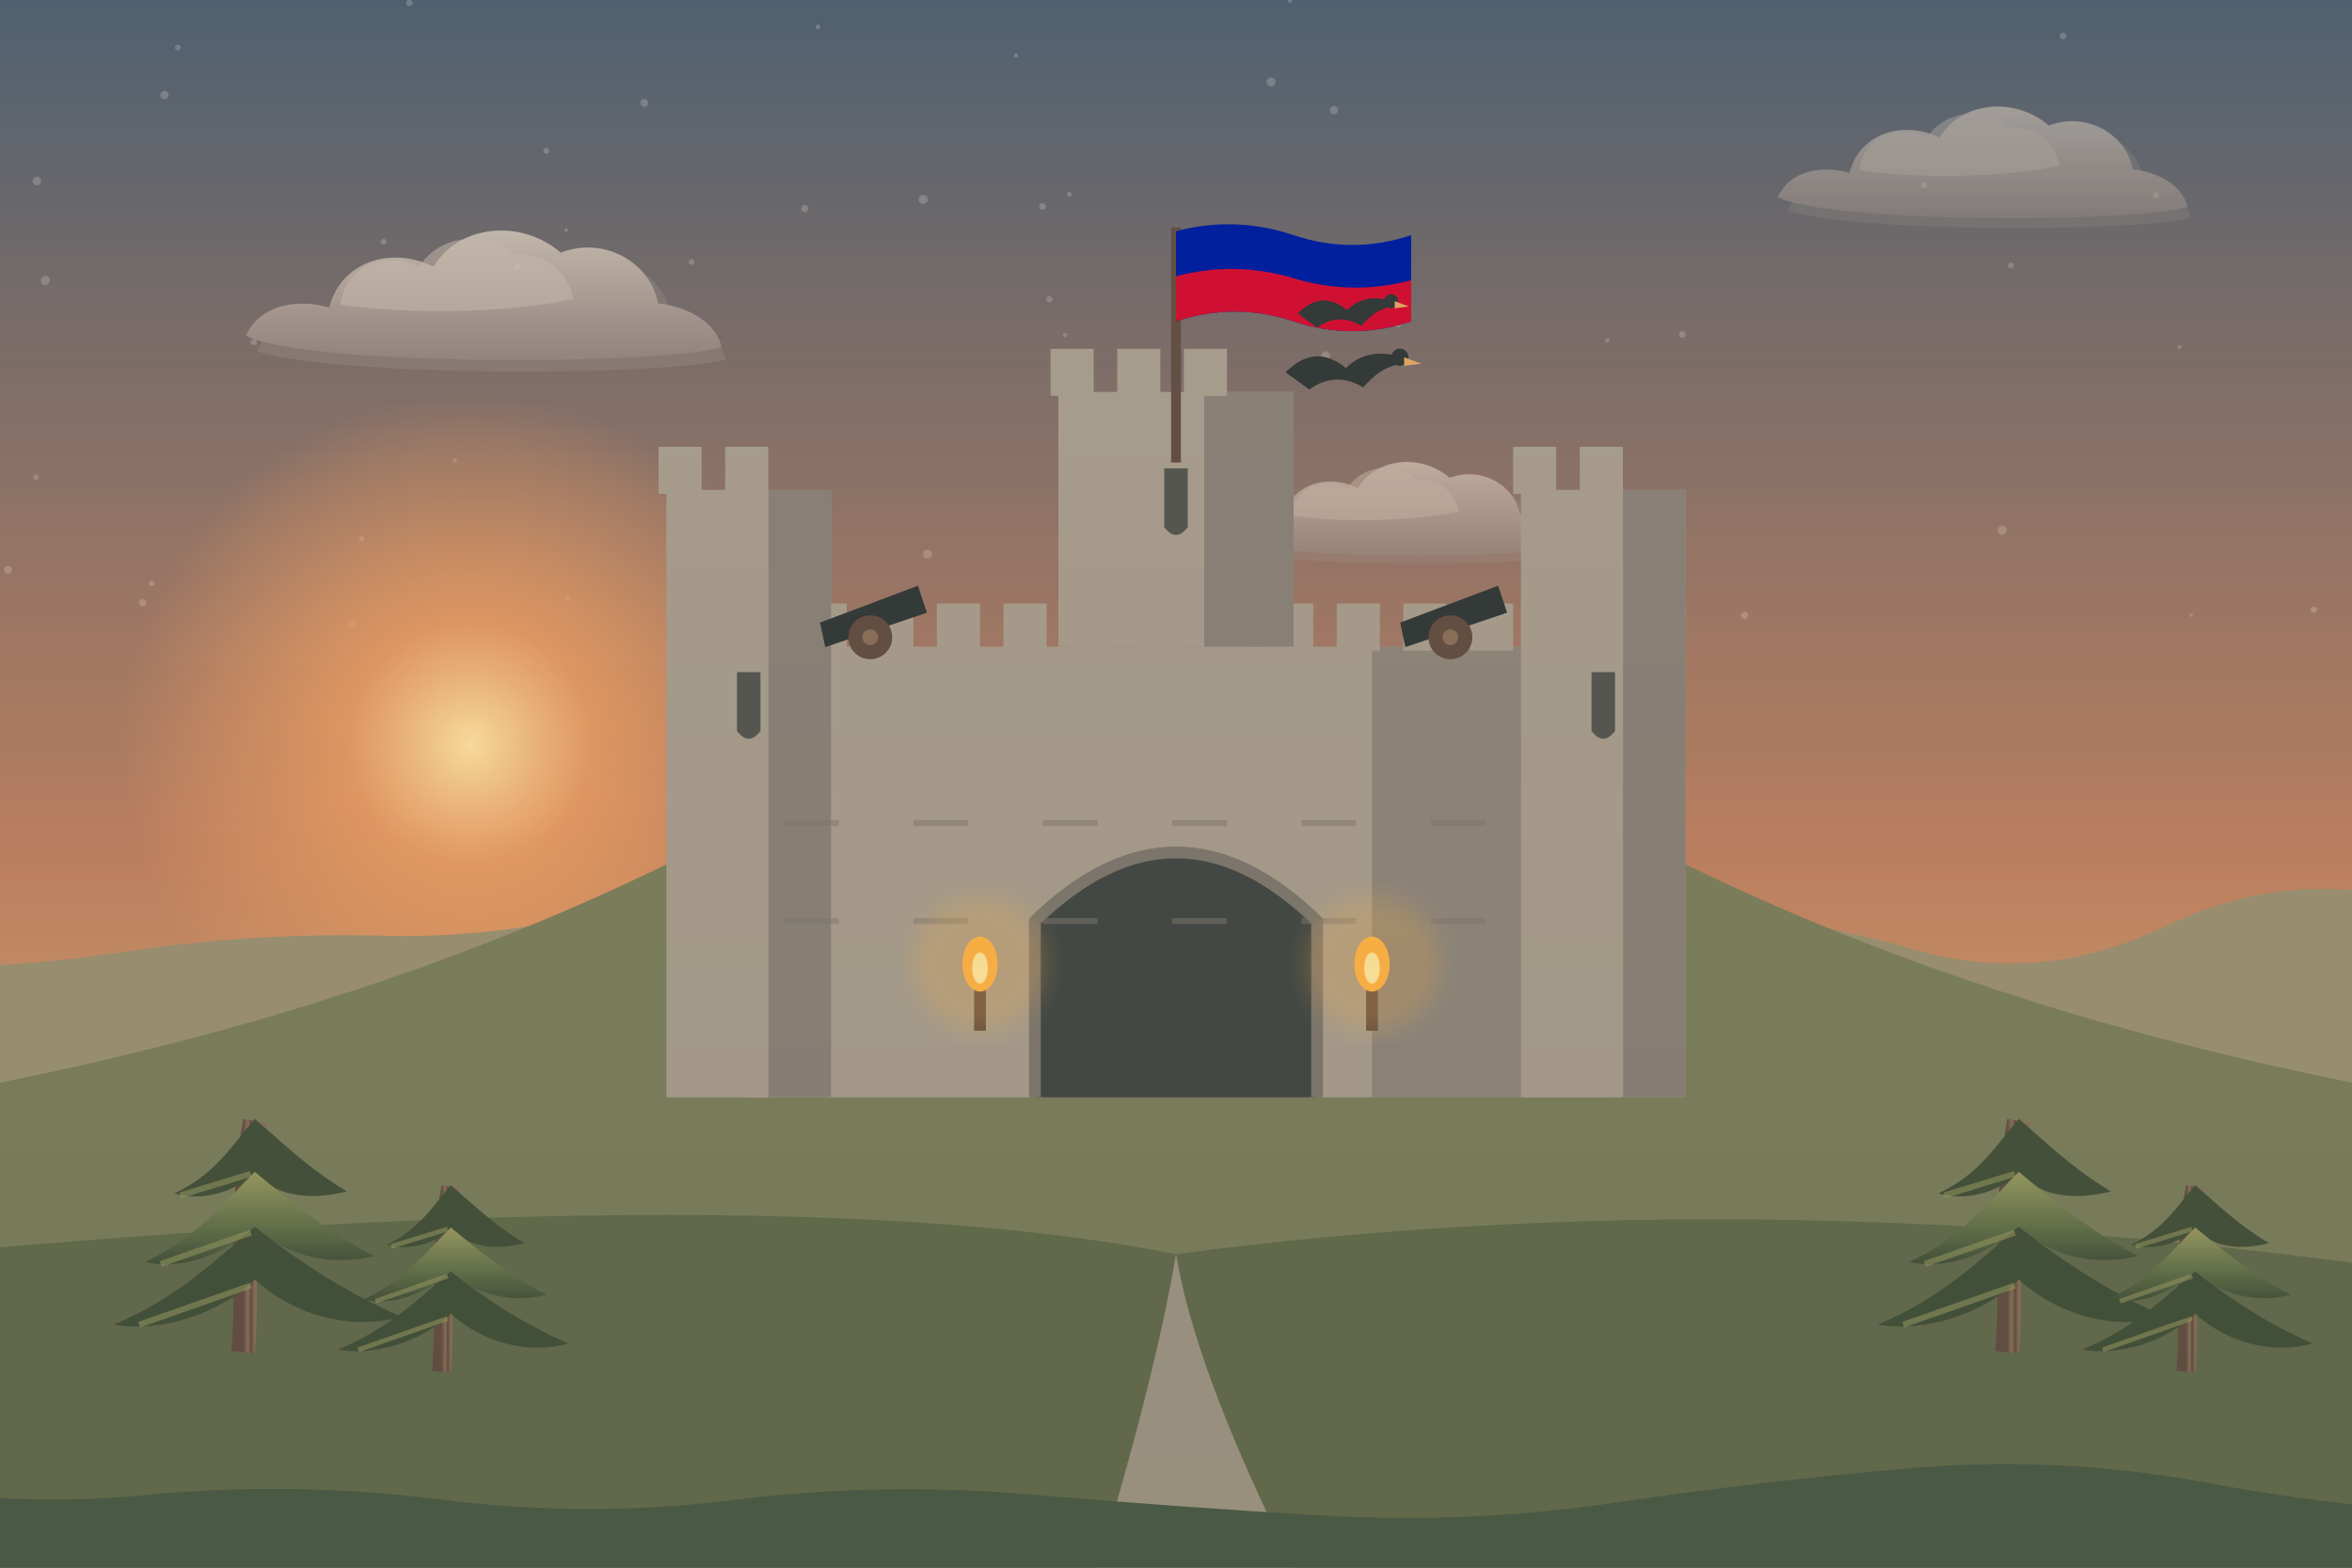
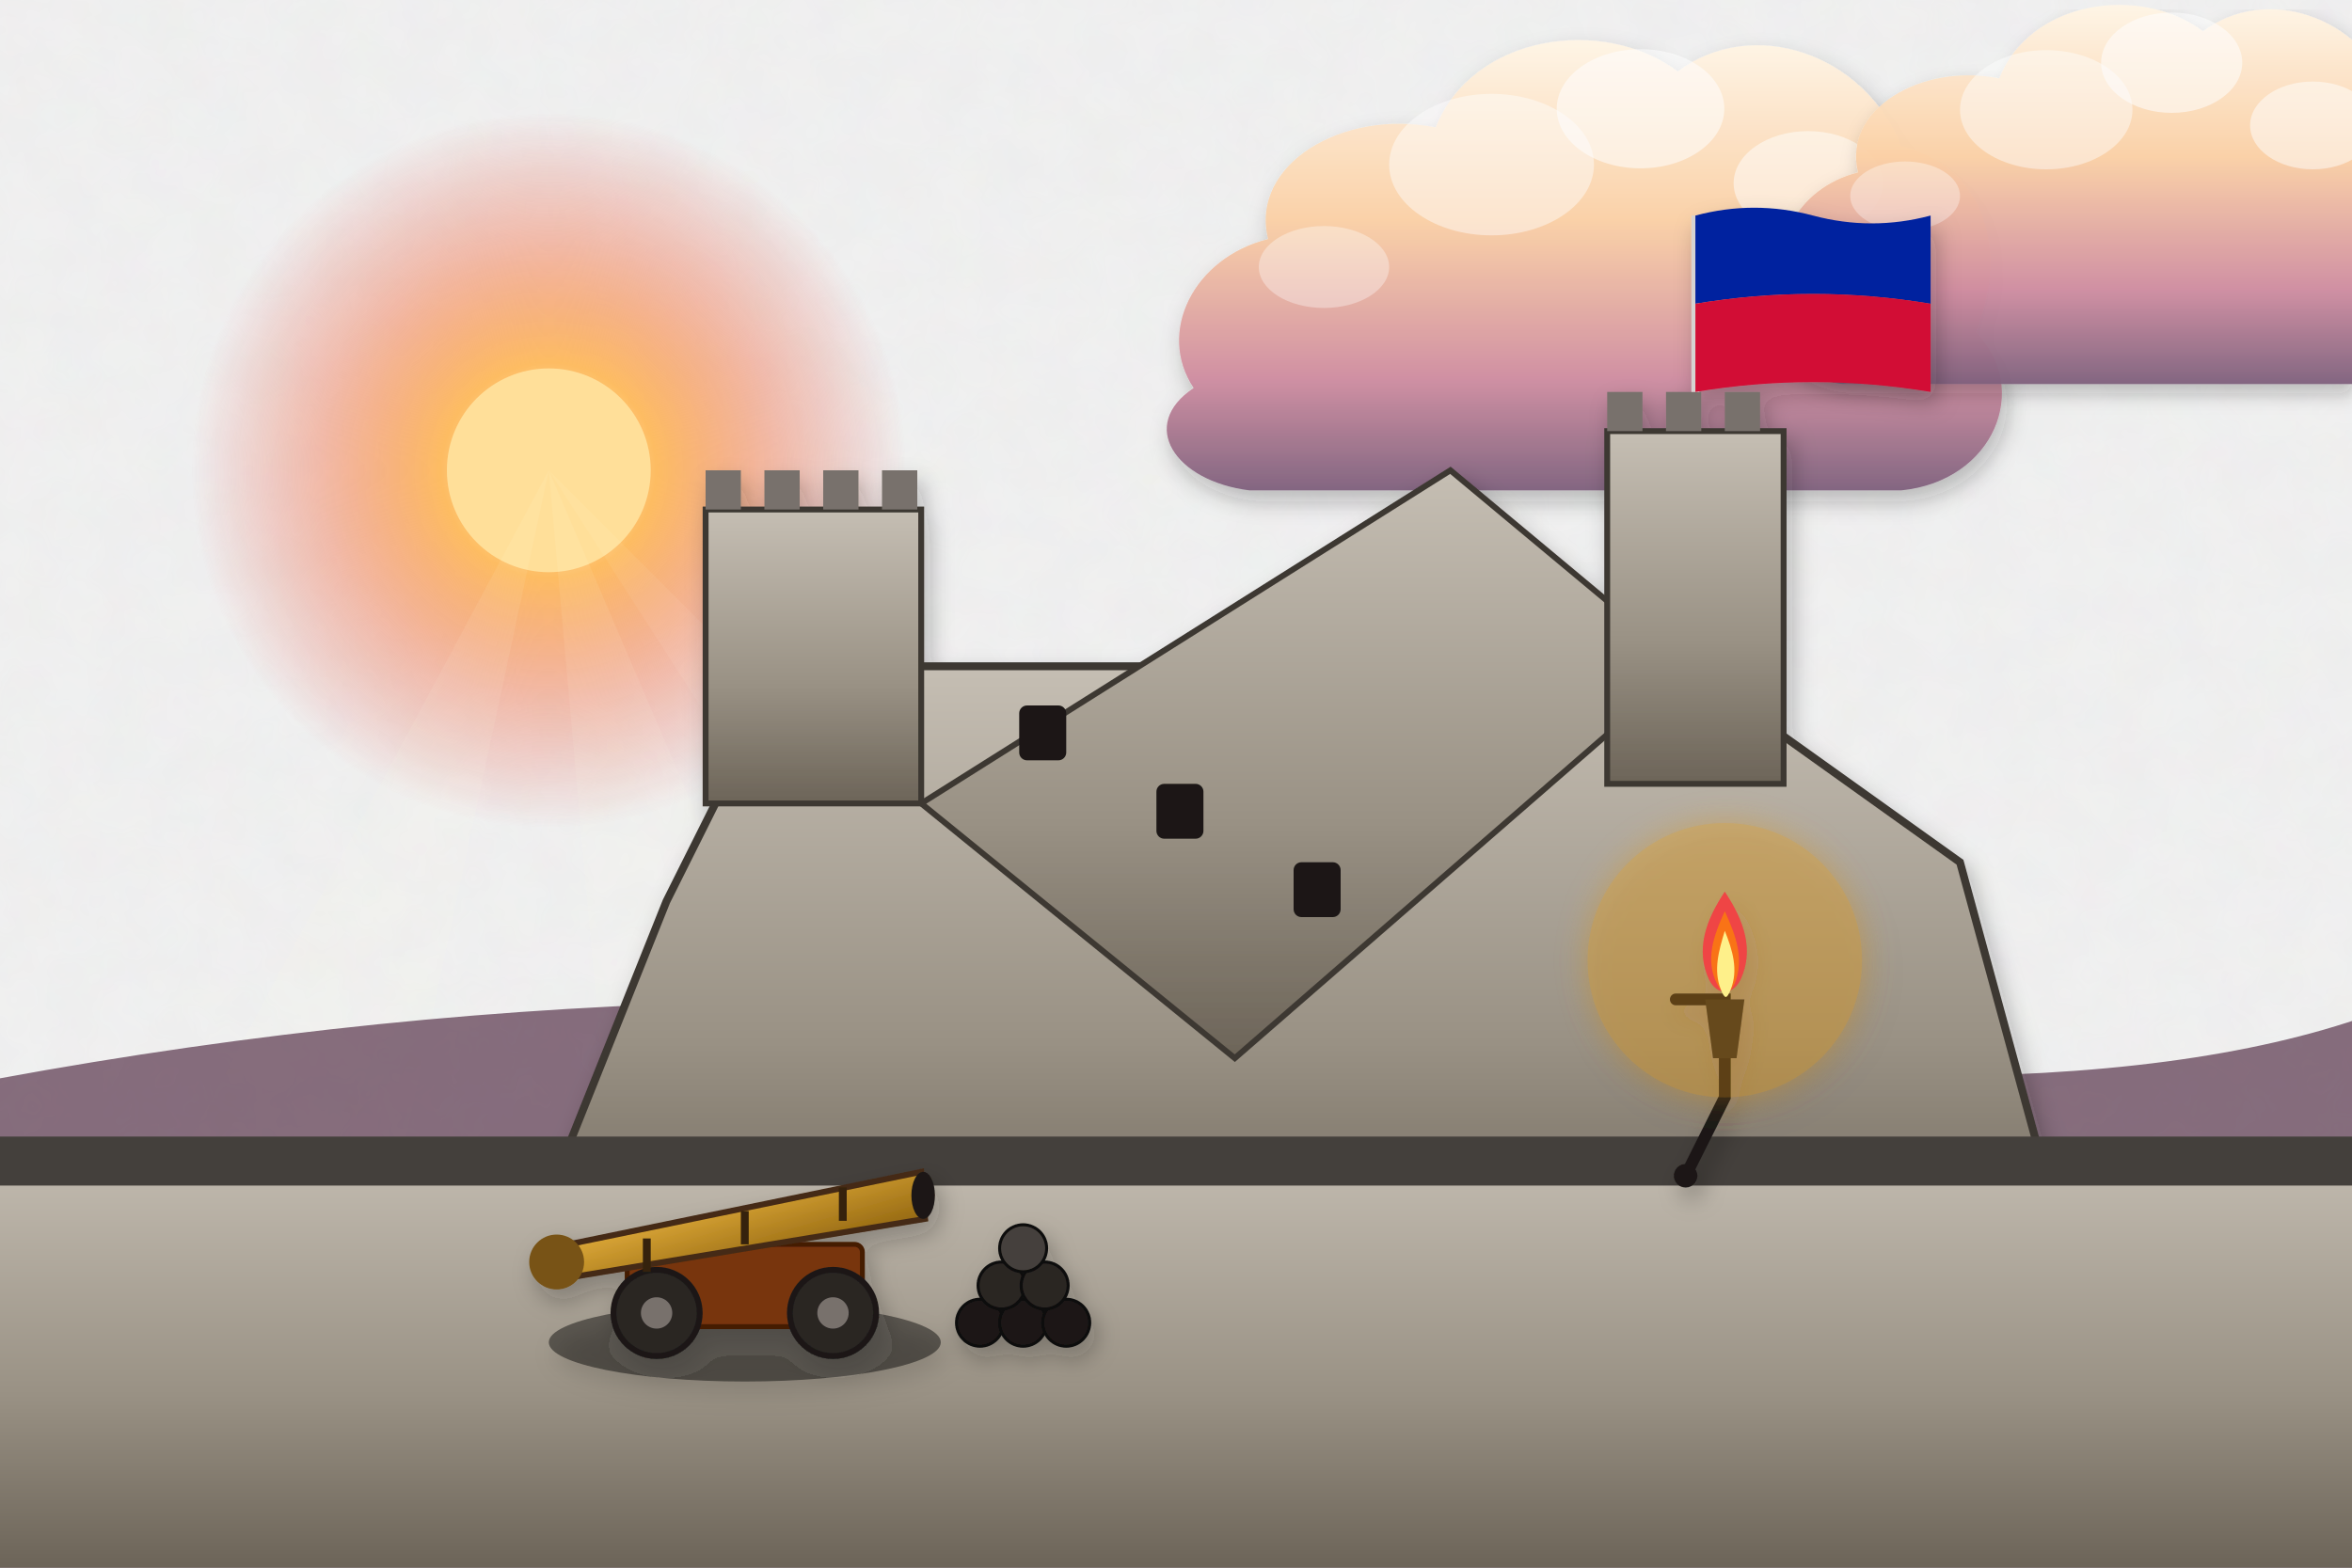
- <svg xmlns="http://www.w3.org/2000/svg" viewBox="0 0 1200 800" width="1200" height="800" preserveAspectRatio="xMidYMid slice">
+ <svg xmlns="http://www.w3.org/2000/svg" viewBox="0 0 1200 800" width="1200" height="800">
  <defs>
-     <linearGradient id="gSky" x1="0" y1="0" x2="0" y2="1">
-       <stop offset="0" stop-color="#4e6070" />
-       <stop offset=".55" stop-color="#c18362" />
-       <stop offset="1" stop-color="#edc487" />
+     <filter id="ghibliPaper" x="0%" y="0%" width="100%" height="100%">
+       <feTurbulence type="fractalNoise" baseFrequency="0.04" numOctaves="3" result="noise" seed="42" />
+       <feColorMatrix type="matrix" values="1 0 0 0 0  0 1 0 0 0  0 0 1 0 0  0 0 0 0.035 0" in="noise" result="coloredNoise" />
+       <feComposite operator="in" in2="SourceGraphic" />
+     </filter>
+     <filter id="softGlow" x="-20%" y="-20%" width="140%" height="140%">
+       <feGaussianBlur stdDeviation="8" result="blur" />
+       <feComposite in="SourceGraphic" in2="blur" operator="over" />
+     </filter>
+     <filter id="dropShadow" x="-20%" y="-20%" width="140%" height="140%">
+       <feDropShadow dx="3" dy="6" stdDeviation="6" flood-color="#141e28" flood-opacity="0.28" />
+     </filter>
+     <linearGradient id="skyDay" x1="0" y1="0" x2="0" y2="1">
+       <stop offset="0%" stop-color="#236ca7" />
+       <stop offset="35%" stop-color="#5fa3d6" />
+       <stop offset="70%" stop-color="#b8e1f2" />
+       <stop offset="100%" stop-color="#fdf3dc" />
    </linearGradient>
-     <radialGradient id="gSun">
-       <stop offset="0" stop-color="#ffe1a0" />
-       <stop offset=".35" stop-color="#ed9f64" stop-opacity=".85" />
-       <stop offset="1" stop-color="#ed9f64" stop-opacity="0" />
+     <linearGradient id="skySunset" x1="0" y1="0" x2="0" y2="1">
+       <stop offset="0%" stop-color="#31396b" />
+       <stop offset="35%" stop-color="#73507b" />
+       <stop offset="65%" stop-color="#cb6b5c" />
+       <stop offset="85%" stop-color="#f29e5a" />
+       <stop offset="100%" stop-color="#fedaa2" />
+     </linearGradient>
+     <linearGradient id="skyDusk" x1="0" y1="0" x2="0" y2="1">
+       <stop offset="0%" stop-color="#121832" />
+       <stop offset="40%" stop-color="#262f56" />
+       <stop offset="70%" stop-color="#4e3d64" />
+       <stop offset="90%" stop-color="#915264" />
+       <stop offset="100%" stop-color="#d6846c" />
+     </linearGradient>
+     <linearGradient id="cloudBodyDay" x1="0" y1="0" x2="0" y2="1">
+       <stop offset="0%" stop-color="#ffffff" />
+       <stop offset="45%" stop-color="#fcf8f0" />
+       <stop offset="80%" stop-color="#d9e4ec" />
+       <stop offset="100%" stop-color="#b6c8d7" />
+     </linearGradient>
+     <linearGradient id="cloudBodySunset" x1="0" y1="0" x2="0" y2="1">
+       <stop offset="0%" stop-color="#fff5e6" />
+       <stop offset="40%" stop-color="#fbd0a5" />
+       <stop offset="75%" stop-color="#cf8ca0" />
+       <stop offset="100%" stop-color="#7e607c" />
+     </linearGradient>
+     <radialGradient id="sunGlowDay" cx="50%" cy="50%" r="50%">
+       <stop offset="0%" stop-color="#fffced" stop-opacity="1" />
+       <stop offset="35%" stop-color="#ffebaa" stop-opacity="0.85" />
+       <stop offset="70%" stop-color="#ffd573" stop-opacity="0.35" />
+       <stop offset="100%" stop-color="#ffd573" stop-opacity="0" />
    </radialGradient>
-     <linearGradient id="gCloud" x1="0" y1="0" x2="0" y2="1">
-       <stop offset="0" stop-color="#e8d8c6" />
-       <stop offset="1" stop-color="#9c8f88" />
+     <radialGradient id="sunGlowSunset" cx="50%" cy="50%" r="50%">
+       <stop offset="0%" stop-color="#fff8db" stop-opacity="1" />
+       <stop offset="30%" stop-color="#ffb753" stop-opacity="0.9" />
+       <stop offset="65%" stop-color="#f46e45" stop-opacity="0.4" />
+       <stop offset="100%" stop-color="#e04a43" stop-opacity="0" />
+     </radialGradient>
+     <linearGradient id="hillDistant" x1="0" y1="0" x2="0" y2="1">
+       <stop offset="0%" stop-color="#6e94a8" />
+       <stop offset="100%" stop-color="#93b9c7" />
    </linearGradient>
-     <linearGradient id="gLeaf" x1="0" y1="0" x2="0" y2="1">
-       <stop offset="0" stop-color="#9a9c62" />
-       <stop offset=".55" stop-color="#69764d" />
-       <stop offset="1" stop-color="#46533b" />
+     <linearGradient id="hillMid" x1="0" y1="0" x2="0" y2="1">
+       <stop offset="0%" stop-color="#4a7c4f" />
+       <stop offset="50%" stop-color="#3c6a40" />
+       <stop offset="100%" stop-color="#2d5231" />
    </linearGradient>
-     <linearGradient id="gWood" x1="0" y1="0" x2="1" y2="0">
-       <stop offset="0" stop-color="#655044" />
-       <stop offset=".42" stop-color="#8b715a" />
-       <stop offset=".68" stop-color="#655044" />
-       <stop offset="1" stop-color="#8b715a" />
+     <linearGradient id="hillNear" x1="0" y1="0" x2="0" y2="1">
+       <stop offset="0%" stop-color="#699e4c" />
+       <stop offset="60%" stop-color="#4c7e33" />
+       <stop offset="100%" stop-color="#2f5720" />
    </linearGradient>
-     <linearGradient id="gWall" x1="0" y1="0" x2="1" y2="0.8">
-       <stop offset="0" stop-color="#e1d4c1" />
-       <stop offset=".62" stop-color="#e1d4c1" />
-       <stop offset="1" stop-color="#b8a997" />
+     <linearGradient id="woodTone" x1="0" y1="0" x2="0" y2="1">
+       <stop offset="0%" stop-color="#9c6d48" />
+       <stop offset="50%" stop-color="#784f30" />
+       <stop offset="100%" stop-color="#55341c" />
    </linearGradient>
-     <linearGradient id="gRoof" x1="0" y1="0" x2="1" y2="1">
-       <stop offset="0" stop-color="#875f53" />
-       <stop offset=".58" stop-color="#875f53" />
-       <stop offset="1" stop-color="#614844" />
+     <linearGradient id="brassTone" x1="0" y1="0" x2="1" y2="1">
+       <stop offset="0%" stop-color="#ffe699" />
+       <stop offset="35%" stop-color="#d9a536" />
+       <stop offset="70%" stop-color="#996c14" />
+       <stop offset="100%" stop-color="#5e4007" />
    </linearGradient>
-     <linearGradient id="gGlass" x1="0" y1="0" x2="1" y2="1">
-       <stop offset="0" stop-color="#b6d1d2" />
-       <stop offset=".42" stop-color="#6f929d" />
-       <stop offset="1" stop-color="#394f5b" />
+     <linearGradient id="stoneTone" x1="0" y1="0" x2="0" y2="1">
+       <stop offset="0%" stop-color="#c5beb3" />
+       <stop offset="60%" stop-color="#999184" />
+       <stop offset="100%" stop-color="#6c6458" />
    </linearGradient>
-     <linearGradient id="gSkin" x1="0" y1="0" x2="1" y2="1">
-       <stop offset="0" stop-color="#c98a62" />
-       <stop offset=".48" stop-color="#986044" />
-       <stop offset="1" stop-color="#674334" />
+     <linearGradient id="waterTone" x1="0" y1="0" x2="0" y2="1">
+       <stop offset="0%" stop-color="#47a5be" />
+       <stop offset="50%" stop-color="#2a7796" />
+       <stop offset="100%" stop-color="#144d6a" />
    </linearGradient>
-     <linearGradient id="gFruit" x1="0" y1="0" x2="1" y2="1">
-       <stop offset="0" stop-color="#f0ad6c" />
-       <stop offset=".36" stop-color="#c3634c" />
-       <stop offset="1" stop-color="#85443b" />
-     </linearGradient>
-     <linearGradient id="gPepper" x1="0" y1="0" x2="1" y2="1">
-       <stop offset="0" stop-color="#efaa70" />
-       <stop offset=".42" stop-color="#c3634c" />
-       <stop offset="1" stop-color="#784038" />
-     </linearGradient>
-     <linearGradient id="gWater" x1="0" y1="0" x2="0" y2="1">
-       <stop offset="0" stop-color="#6e9397" />
-       <stop offset="1" stop-color="#465f68" />
-     </linearGradient>
-     <linearGradient id="gShade" x1="0" y1="0" x2="0" y2="1">
-       <stop offset="0" stop-color="#000" stop-opacity="0" />
-       <stop offset="1" stop-color="#211d16" stop-opacity=".18" />
-     </linearGradient>
-     <linearGradient id="gRay" x1="0" y1="0" x2="0" y2="1">
-       <stop offset="0" stop-color="#e6c995" stop-opacity=".75" />
-       <stop offset="1" stop-color="#e6c995" stop-opacity="0" />
-     </linearGradient>
-     <filter id="fGrain" x="0" y="0" width="100%" height="100%">
-       <feTurbulence type="fractalNoise" baseFrequency=".72" numOctaves="2" seed="17" result="n" />
-       <feColorMatrix in="n" type="matrix" values="0 0 0 0 .34  0 0 0 0 .34  0 0 0 0 .32  0 0 0 .24 -.08" />
-     </filter>
-     <filter id="fSoft">
-       <feGaussianBlur stdDeviation="6" />
-     </filter>
-     <filter id="fSoft2">
-       <feGaussianBlur stdDeviation="14" />
-     </filter>
-     <filter id="fObject" x="-30%" y="-20%" width="160%" height="150%">
-       <feDropShadow dx="2" dy="7" stdDeviation="5" flood-color="#29251f" flood-opacity=".24" />
-     </filter>
  </defs>
-   <rect width="1200" height="800" fill="url(#gSky)" />
-   <circle cx="288.9" cy="117.4" r="0.9" fill="#fff8e6" opacity=".2" />
-   <circle cx="713.2" cy="165.2" r="1.8" fill="#fff8e6" opacity=".2" />
-   <circle cx="289.7" cy="305.7" r="1.3" fill="#fff8e6" opacity=".2" />
-   <circle cx="129.5" cy="174.6" r="1.6" fill="#fff8e6" opacity=".2" />
-   <circle cx="981.5" cy="94.6" r="1.5" fill="#fff8e6" opacity=".2" />
-   <circle cx="680.6" cy="56.2" r="2.1" fill="#fff8e6" opacity=".2" />
-   <circle cx="473.2" cy="282.8" r="2.3" fill="#fff8e6" opacity=".2" />
-   <circle cx="837.9" cy="284.3" r="0.9" fill="#fff8e6" opacity=".2" />
-   <circle cx="18.3" cy="243.5" r="1.3" fill="#fff8e6" opacity=".2" />
-   <circle cx="184.5" cy="274.9" r="1.3" fill="#fff8e6" opacity=".2" />
-   <circle cx="535.4" cy="152.7" r="1.6" fill="#fff8e6" opacity=".2" />
-   <circle cx="658.2" cy="0.2" r="1.2" fill="#fff8e6" opacity=".2" />
-   <circle cx="1112" cy="177.1" r="1" fill="#fff8e6" opacity=".2" />
-   <circle cx="208.9" cy="1.5" r="1.7" fill="#fff8e6" opacity=".2" />
-   <circle cx="1052.6" cy="18.3" r="1.7" fill="#fff8e6" opacity=".2" />
-   <circle cx="858.3" cy="170.7" r="1.7" fill="#fff8e6" opacity=".2" />
-   <circle cx="23.1" cy="143.1" r="2.3" fill="#fff8e6" opacity=".2" />
-   <circle cx="1100.1" cy="99.7" r="1.5" fill="#fff8e6" opacity=".2" />
-   <circle cx="263.9" cy="136.2" r="1.2" fill="#fff8e6" opacity=".2" />
-   <circle cx="518.4" cy="28.4" r="1.1" fill="#fff8e6" opacity=".2" />
-   <circle cx="1180.5" cy="311.1" r="1.6" fill="#fff8e6" opacity=".2" />
-   <circle cx="1021.5" cy="270.6" r="2.3" fill="#fff8e6" opacity=".2" />
-   <circle cx="531.9" cy="105.3" r="1.7" fill="#fff8e6" opacity=".2" />
-   <circle cx="545.6" cy="99.1" r="1.2" fill="#fff8e6" opacity=".2" />
-   <circle cx="18.8" cy="92.4" r="2.2" fill="#fff8e6" opacity=".2" />
-   <circle cx="471" cy="101.8" r="2.3" fill="#fff8e6" opacity=".2" />
-   <circle cx="179.8" cy="318" r="2.1" fill="#fff8e6" opacity=".2" />
-   <circle cx="72.8" cy="307.5" r="1.9" fill="#fff8e6" opacity=".2" />
-   <circle cx="1026" cy="135.5" r="1.5" fill="#fff8e6" opacity=".2" />
-   <circle cx="278.7" cy="77" r="1.5" fill="#fff8e6" opacity=".2" />
-   <circle cx="648.5" cy="41.8" r="2.3" fill="#fff8e6" opacity=".2" />
-   <circle cx="410.6" cy="106.4" r="1.8" fill="#fff8e6" opacity=".2" />
-   <circle cx="195.7" cy="123.4" r="1.5" fill="#fff8e6" opacity=".2" />
-   <circle cx="4.1" cy="290.8" r="2" fill="#fff8e6" opacity=".2" />
-   <circle cx="417.3" cy="13.7" r="1.2" fill="#fff8e6" opacity=".2" />
-   <circle cx="820.1" cy="173.7" r="1.1" fill="#fff8e6" opacity=".2" />
-   <circle cx="77.4" cy="297.7" r="1.4" fill="#fff8e6" opacity=".2" />
-   <circle cx="352.8" cy="133.7" r="1.5" fill="#fff8e6" opacity=".2" />
-   <circle cx="232" cy="234.9" r="1.1" fill="#fff8e6" opacity=".2" />
-   <circle cx="676.3" cy="181.5" r="2.2" fill="#fff8e6" opacity=".2" />
-   <circle cx="1118" cy="314" r="0.8" fill="#fff8e6" opacity=".2" />
-   <circle cx="328.7" cy="52.5" r="2" fill="#fff8e6" opacity=".2" />
-   <circle cx="83.9" cy="48.5" r="2.1" fill="#fff8e6" opacity=".2" />
-   <circle cx="90.8" cy="24.3" r="1.5" fill="#fff8e6" opacity=".2" />
-   <circle cx="890.1" cy="314" r="1.8" fill="#fff8e6" opacity=".2" />
-   <circle cx="543.4" cy="170.9" r="1.1" fill="#fff8e6" opacity=".2" />
-   <circle cx="240" cy="380" r="179.2" fill="url(#gSun)" />
-   <g transform="translate(245,161.2677)" opacity="0.7">
-     <g>
-       <g transform="scale(0.72)">
-         <path d="M-158,25 C-150,4 -126,-4 -101,2 C-91,-30 -54,-45 -23,-28 C-5,-60 43,-61 66,-35 C101,-48 133,-27 135,2 C157,6 171,17 174,31 C125,43 -103,43 -158,25Z" fill="#9c8f88" opacity=".5" />
-         <path d="M-166,14 C-157,-7 -131,-13 -107,-6 C-99,-38 -64,-50 -33,-35 C-15,-65 29,-69 57,-45 C89,-57 121,-37 126,-9 C151,-6 168,7 171,22 C131,35 -122,36 -166,14Z" fill="url(#gCloud)" />
-         <path d="M-99,-8 C-96,-34 -69,-47 -43,-35 C-30,-57 4,-62 25,-43 C45,-45 62,-32 66,-12 C19,-2 -50,-1 -99,-8Z" fill="#e8d8c6" opacity=".54" />
-       </g>
+   <rect width="1200" height="800" fill="url(#skySunset)" filter="url(#ghibliPaper)" />
+   <g>
+     <circle cx="280" cy="240" r="182" fill="url(#sunGlowSunset)" />
+     <circle cx="280" cy="240" r="52" fill="#ffdf99" />
+     <polygon points="280,240 -20,800 160,800" fill="#fffbe6" opacity="0.08" />
+     <polygon points="280,240 330,800 520,800" fill="#fffbe6" opacity="0.08" />
+     <polygon points="280,240 640,800 840,800" fill="#fffbe6" opacity="0.06" />
+   </g>
+   <g transform="translate(780, 160) scale(0.95)" opacity="0.95">
+     <path d="M-180,40        C-200,10 -180,-30 -140,-40        C-150,-80 -100,-110 -50,-100        C-30,-150 40,-160 80,-130        C120,-160 180,-140 200,-90        C240,-80 260,-40 240,10        C270,40 250,90 200,95        L-150,95        C-190,90 -210,60 -180,40 Z" fill="url(#cloudBodySunset)" filter="url(#dropShadow)" />
+     <ellipse cx="60" cy="-110" rx="45" ry="32" fill="#ffffff" opacity="0.55" />
+     <ellipse cx="-20" cy="-80" rx="55" ry="38" fill="#ffffff" opacity="0.45" />
+     <ellipse cx="150" cy="-70" rx="40" ry="28" fill="#ffffff" opacity="0.5" />
+     <ellipse cx="-110" cy="-25" rx="35" ry="22" fill="#ffffff" opacity="0.35" />
+   </g>
+   <g transform="translate(1060, 120) scale(0.8)" opacity="0.95">
+     <path d="M-180,40        C-200,10 -180,-30 -140,-40        C-150,-80 -100,-110 -50,-100        C-30,-150 40,-160 80,-130        C120,-160 180,-140 200,-90        C240,-80 260,-40 240,10        C270,40 250,90 200,95        L-150,95        C-190,90 -210,60 -180,40 Z" fill="url(#cloudBodySunset)" filter="url(#dropShadow)" />
+     <ellipse cx="60" cy="-110" rx="45" ry="32" fill="#ffffff" opacity="0.55" />
+     <ellipse cx="-20" cy="-80" rx="55" ry="38" fill="#ffffff" opacity="0.45" />
+     <ellipse cx="150" cy="-70" rx="40" ry="28" fill="#ffffff" opacity="0.5" />
+     <ellipse cx="-110" cy="-25" rx="35" ry="22" fill="#ffffff" opacity="0.35" />
+   </g>
+   <path d="M-50,560 Q340,480 720,530 T1250,500 L1250,800 L-50,800 Z" fill="#58354c" opacity="0.7" />
+   <g transform="translate(680, 480)" filter="url(#dropShadow)">
+     <polygon points="-420,180 -340,-20 -280,-140 180,-140 320,-40 380,180" fill="url(#stoneTone)" stroke="#3e3933" stroke-width="4" />
+     <rect x="-320" y="-220" width="110" height="150" fill="url(#stoneTone)" stroke="#3e3933" stroke-width="3" />
+     <rect x="-320" y="-240" width="18" height="20" fill="#78716c" />
+     <rect x="-290" y="-240" width="18" height="20" fill="#78716c" />
+     <rect x="-260" y="-240" width="18" height="20" fill="#78716c" />
+     <rect x="-230" y="-240" width="18" height="20" fill="#78716c" />
+     <polygon points="-210,-70 60,-240 180,-140 -50,60" fill="url(#stoneTone)" stroke="#3e3933" stroke-width="3" />
+     <rect x="-160" y="-120" width="24" height="28" rx="4" fill="#1c1917" />
+     <rect x="-90" y="-80" width="24" height="28" rx="4" fill="#1c1917" />
+     <rect x="-20" y="-40" width="24" height="28" rx="4" fill="#1c1917" />
+     <rect x="140" y="-260" width="90" height="180" fill="url(#stoneTone)" stroke="#3e3933" stroke-width="3" />
+     <rect x="140" y="-280" width="18" height="20" fill="#78716c" />
+     <rect x="170" y="-280" width="18" height="20" fill="#78716c" />
+     <rect x="200" y="-280" width="18" height="20" fill="#78716c" />
+     <g transform="translate(185, -280)">
+       <line x1="0" y1="0" x2="0" y2="-90" stroke="#d6d3d1" stroke-width="4" />
+       <path d="M0,-90 Q30,-98 60,-90 T120,-90 L120,-45 Q60,-55 0,-45 Z" fill="#00209f" />
+       <path d="M0,-45 Q60,-55 120,-45 L120,0 Q60,-10 0,0 Z" fill="#d21034" />
    </g>
  </g>
-   <g transform="translate(710,267.2525)" opacity="0.6">
-     <g>
-       <g transform="scale(0.52)">
-         <path d="M-158,25 C-150,4 -126,-4 -101,2 C-91,-30 -54,-45 -23,-28 C-5,-60 43,-61 66,-35 C101,-48 133,-27 135,2 C157,6 171,17 174,31 C125,43 -103,43 -158,25Z" fill="#9c8f88" opacity=".5" />
-         <path d="M-166,14 C-157,-7 -131,-13 -107,-6 C-99,-38 -64,-50 -33,-35 C-15,-65 29,-69 57,-45 C89,-57 121,-37 126,-9 C151,-6 168,7 171,22 C131,35 -122,36 -166,14Z" fill="url(#gCloud)" />
-         <path d="M-99,-8 C-96,-34 -69,-47 -43,-35 C-30,-57 4,-62 25,-43 C45,-45 62,-32 66,-12 C19,-2 -50,-1 -99,-8Z" fill="#e8d8c6" opacity=".54" />
-       </g>
+   <path d="M-50,600 L1250,580 L1250,800 L-50,800 Z" fill="url(#stoneTone)" />
+   <rect x="0" y="580" width="1200" height="25" fill="#44403c" />
+   <g transform="translate(360, 630)" filter="url(#dropShadow)">
+     <ellipse cx="20" cy="55" rx="100" ry="20" fill="#000000" opacity="0.45" />
+     <rect x="-40" y="5" width="120" height="42" rx="4" fill="#78350f" stroke="#451a03" stroke-width="2.5" />
+     <circle cx="-25" cy="40" r="22" fill="#292524" stroke="#1c1917" stroke-width="3" />
+     <circle cx="-25" cy="40" r="8" fill="#78716c" />
+     <circle cx="65" cy="40" r="22" fill="#292524" stroke="#1c1917" stroke-width="3" />
+     <circle cx="65" cy="40" r="8" fill="#78716c" />
+     <polygon points="-70,5 110,-32 112,-8 -70,22" fill="url(#brassTone)" stroke="#452a13" stroke-width="3" />
+     <circle cx="-76" cy="14" r="14" fill="#785315" />
+     <line x1="-30" y1="2" x2="-30" y2="19" stroke="#36220a" stroke-width="4" />
+     <line x1="20" y1="-12" x2="20" y2="5" stroke="#36220a" stroke-width="4" />
+     <line x1="70" y1="-24" x2="70" y2="-7" stroke="#36220a" stroke-width="4" />
+     <ellipse cx="111" cy="-20" rx="6" ry="12" fill="#1c1917" />
+     <g transform="translate(140, 30)">
+       <circle cx="0" cy="15" r="12" fill="#1c1917" stroke="#0c0a09" stroke-width="1.5" />
+       <circle cx="22" cy="15" r="12" fill="#1c1917" stroke="#0c0a09" stroke-width="1.5" />
+       <circle cx="44" cy="15" r="12" fill="#1c1917" stroke="#0c0a09" stroke-width="1.5" />
+       <circle cx="11" cy="-4" r="12" fill="#292524" stroke="#0c0a09" stroke-width="1.5" />
+       <circle cx="33" cy="-4" r="12" fill="#292524" stroke="#0c0a09" stroke-width="1.5" />
+       <circle cx="22" cy="-23" r="12" fill="#44403c" stroke="#0c0a09" stroke-width="1.5" />
    </g>
  </g>
-   <g transform="translate(1010,91.94727)" opacity="0.5">
-     <g>
-       <g transform="scale(0.62)">
-         <path d="M-158,25 C-150,4 -126,-4 -101,2 C-91,-30 -54,-45 -23,-28 C-5,-60 43,-61 66,-35 C101,-48 133,-27 135,2 C157,6 171,17 174,31 C125,43 -103,43 -158,25Z" fill="#9c8f88" opacity=".5" />
-         <path d="M-166,14 C-157,-7 -131,-13 -107,-6 C-99,-38 -64,-50 -33,-35 C-15,-65 29,-69 57,-45 C89,-57 121,-37 126,-9 C151,-6 168,7 171,22 C131,35 -122,36 -166,14Z" fill="url(#gCloud)" />
-         <path d="M-99,-8 C-96,-34 -69,-47 -43,-35 C-30,-57 4,-62 25,-43 C45,-45 62,-32 66,-12 C19,-2 -50,-1 -99,-8Z" fill="#e8d8c6" opacity=".54" />
-       </g>
-     </g>
+   <g transform="translate(860, 520)" filter="url(#dropShadow)">
+     <path d="M0,80 L20,40 L20,-10 L-5,-10" stroke="#1c1917" stroke-width="6" fill="none" stroke-linecap="round" />
+     <circle cx="0" cy="80" r="6" fill="#1c1917" />
+     <polygon points="10,-10 30,-10 26,20 14,20" fill="#292524" />
+     <circle cx="20" cy="-30" r="70" fill="#f59e0b" opacity="0.3" filter="url(#softGlow)" />
+     <path d="M20,-65        C10,-50 5,-35 12,-20        C16,-12 24,-12 28,-20        C35,-35 30,-50 20,-65 Z" fill="#ef4444" />
+     <path d="M20,-55        C14,-42 10,-30 16,-18        C19,-12 22,-12 25,-18        C30,-30 26,-42 20,-55 Z" fill="#f97316" />
+     <path d="M20,-45        C17,-35 14,-25 18,-15        C20,-10 21,-10 23,-15        C27,-25 24,-35 20,-45 Z" fill="#fef08a" />
  </g>
-   <path d="M-130,800 L-130,492.6 Q-130,492.6 -65,493.9 Q0,495.3 65,485.5 Q130,475.8 195,477.5 Q260,479.3 325,460.2 Q390,441.1 455,450.4 Q520,459.7 585,472 Q650,484.3 715,480.5 Q780,476.8 845,470.7 Q910,464.6 975,484.1 Q1040,503.7 1105,472.6 Q1170,441.5 1235,461.3 L1300,481.1 L1300,800 Z" fill="#9d9273" />
-   <path d="M-40,800 L-40,560 Q300,500 520,330 L680,330 Q900,500 1240,560 L1240,800 Z" fill="#7d805d" />
-   <rect x="380" y="330" width="440" height="230" fill="#a99e8d" />
-   <rect x="700" y="330" width="120" height="230" fill="#7f786f" opacity=".6" />
-   <rect x="376" y="308" width="22" height="24" fill="#a99e8d" />
-   <rect x="410" y="308" width="22" height="24" fill="#a99e8d" />
-   <rect x="444" y="308" width="22" height="24" fill="#a99e8d" />
-   <rect x="478" y="308" width="22" height="24" fill="#a99e8d" />
-   <rect x="512" y="308" width="22" height="24" fill="#a99e8d" />
-   <rect x="546" y="308" width="22" height="24" fill="#a99e8d" />
-   <rect x="580" y="308" width="22" height="24" fill="#a99e8d" />
-   <rect x="614" y="308" width="22" height="24" fill="#a99e8d" />
-   <rect x="648" y="308" width="22" height="24" fill="#a99e8d" />
-   <rect x="682" y="308" width="22" height="24" fill="#a99e8d" />
-   <rect x="716" y="308" width="22" height="24" fill="#a99e8d" />
-   <rect x="750" y="308" width="22" height="24" fill="#a99e8d" />
-   <rect x="784" y="308" width="22" height="24" fill="#a99e8d" />
-   <g>
-     <rect x="340" y="250" width="84" height="310" fill="#a99e8d" />
-     <rect x="392.08" y="250" width="31.92" height="310" fill="#7f786f" opacity=".7" />
-     <rect x="336" y="228" width="22" height="24" fill="#a99e8d" />
-     <rect x="370" y="228" width="22" height="24" fill="#a99e8d" />
-     <path d="M376,343 h12 v30 q-6,8 -12,0 Z" fill="#343b39" opacity=".7" />
-   </g>
-   <g>
-     <rect x="776" y="250" width="84" height="310" fill="#a99e8d" />
-     <rect x="828.08" y="250" width="31.92" height="310" fill="#7f786f" opacity=".7" />
-     <rect x="772" y="228" width="22" height="24" fill="#a99e8d" />
-     <rect x="806" y="228" width="22" height="24" fill="#a99e8d" />
-     <path d="M812,343 h12 v30 q-6,8 -12,0 Z" fill="#343b39" opacity=".7" />
-   </g>
-   <g>
-     <rect x="540" y="200" width="120" height="130" fill="#a99e8d" />
-     <rect x="614.4" y="200" width="45.6" height="130" fill="#7f786f" opacity=".7" />
-     <rect x="536" y="178" width="22" height="24" fill="#a99e8d" />
-     <rect x="570" y="178" width="22" height="24" fill="#a99e8d" />
-     <rect x="604" y="178" width="22" height="24" fill="#a99e8d" />
-     <path d="M594,239 h12 v30 q-6,8 -12,0 Z" fill="#343b39" opacity=".7" />
-   </g>
-   <path d="M528,560 L528,470 Q600,400 672,470 L672,560 Z" fill="#343b39" opacity=".85" />
-   <path d="M528,560 L528,470 Q600,400 672,470 L672,560" fill="none" stroke="#7f786f" stroke-width="6" />
-   <path d="M400,420 h28 M400,470 h28" stroke="#7f786f" stroke-width="3" opacity=".5" />
-   <path d="M466,420 h28 M466,470 h28" stroke="#7f786f" stroke-width="3" opacity=".5" />
-   <path d="M532,420 h28 M532,470 h28" stroke="#7f786f" stroke-width="3" opacity=".5" />
-   <path d="M598,420 h28 M598,470 h28" stroke="#7f786f" stroke-width="3" opacity=".5" />
-   <path d="M664,420 h28 M664,470 h28" stroke="#7f786f" stroke-width="3" opacity=".5" />
-   <path d="M730,420 h28 M730,470 h28" stroke="#7f786f" stroke-width="3" opacity=".5" />
-   <g transform="translate(600,236)">
-     <path d="M0,0 L0,-120" stroke="#655044" stroke-width="5" />
-     <path d="M0,-118 Q30,-126 60,-116 T120,-116 L120,-72 Q90,-62 60,-72 T0,-72 Z" fill="#00209f" />
-     <path d="M0,-95 Q30,-103 60,-94 T120,-93 L120,-72 Q90,-62 60,-72 T0,-72 Z" fill="#d21034" />
-   </g>
-   <g transform="translate(452,322) scale(0.8)">
-     <path d="M-40,-14 L26,-24 L28,-6 L-40,2 Z" fill="#343b39" transform="rotate(-12)" />
-     <circle cx="-10" cy="4" r="14" fill="#655044" />
-     <circle cx="-10" cy="4" r="5" fill="#8b715a" />
-   </g>
-   <g transform="translate(748,322) scale(0.8)">
-     <path d="M-40,-14 L26,-24 L28,-6 L-40,2 Z" fill="#343b39" transform="rotate(-12)" />
-     <circle cx="-10" cy="4" r="14" fill="#655044" />
-     <circle cx="-10" cy="4" r="5" fill="#8b715a" />
-   </g>
-   <g transform="translate(500,500)">
-     <rect x="-3" y="0" width="6" height="26" fill="#655044" />
-     <ellipse cx="0" cy="-8" rx="9" ry="14" fill="#ffb347" />
-     <ellipse cx="0" cy="-6" rx="4" ry="8" fill="#fff2b0" />
-     <circle cy="-8" r="34" fill="#ffb347" opacity=".22" filter="url(#fSoft)" />
-   </g>
-   <g transform="translate(700,500)">
-     <rect x="-3" y="0" width="6" height="26" fill="#655044" />
-     <ellipse cx="0" cy="-8" rx="9" ry="14" fill="#ffb347" />
-     <ellipse cx="0" cy="-6" rx="4" ry="8" fill="#fff2b0" />
-     <circle cy="-8" r="34" fill="#ffb347" opacity=".22" filter="url(#fSoft)" />
-   </g>
-   <path d="M-40,800 L-40,640 Q400,600 600,640 Q900,600 1240,650 L1240,800 Z" fill="#656d4e" />
-   <path d="M560,800 Q590,700 600,640 Q610,700 660,800 Z" fill="#a99e8d" opacity=".85" />
-   <g transform="translate(130,690) scale(1)">
-     <path d="M-6,0 C-3,-31 -8,-72 0,-118" fill="none" stroke="url(#gWood)" stroke-width="12" />
-     <path d="M0,-119 C-12,-105 -20,-91 -41,-81 C-27,-77 -12,-81 0,-91 C13,-78 31,-78 47,-82 C27,-94 14,-107 0,-119Z" fill="#46533b" />
-     <path d="M0,-92 C-16,-76 -30,-58 -56,-46 C-37,-42 -17,-49 0,-64 C17,-48 40,-44 61,-49 C36,-62 17,-78 0,-92Z" fill="url(#gLeaf)" />
-     <path d="M0,-64 C-20,-47 -39,-28 -72,-14 C-48,-10 -19,-19 0,-37 C21,-18 50,-11 75,-18 C45,-31 20,-48 0,-64Z" fill="#46533b" />
-     <path d="M-38,-80 L-2,-91 M-48,-45 L-2,-61 M-59,-14 L-2,-34" stroke="#9a9c62" stroke-width="3" opacity=".55" />
-   </g>
-   <g transform="translate(230,700) scale(0.8)">
-     <path d="M-6,0 C-3,-31 -8,-72 0,-118" fill="none" stroke="url(#gWood)" stroke-width="12" />
-     <path d="M0,-119 C-12,-105 -20,-91 -41,-81 C-27,-77 -12,-81 0,-91 C13,-78 31,-78 47,-82 C27,-94 14,-107 0,-119Z" fill="#46533b" />
-     <path d="M0,-92 C-16,-76 -30,-58 -56,-46 C-37,-42 -17,-49 0,-64 C17,-48 40,-44 61,-49 C36,-62 17,-78 0,-92Z" fill="url(#gLeaf)" />
-     <path d="M0,-64 C-20,-47 -39,-28 -72,-14 C-48,-10 -19,-19 0,-37 C21,-18 50,-11 75,-18 C45,-31 20,-48 0,-64Z" fill="#46533b" />
-     <path d="M-38,-80 L-2,-91 M-48,-45 L-2,-61 M-59,-14 L-2,-34" stroke="#9a9c62" stroke-width="3" opacity=".55" />
-   </g>
-   <g transform="translate(1030,690) scale(1)">
-     <path d="M-6,0 C-3,-31 -8,-72 0,-118" fill="none" stroke="url(#gWood)" stroke-width="12" />
-     <path d="M0,-119 C-12,-105 -20,-91 -41,-81 C-27,-77 -12,-81 0,-91 C13,-78 31,-78 47,-82 C27,-94 14,-107 0,-119Z" fill="#46533b" />
-     <path d="M0,-92 C-16,-76 -30,-58 -56,-46 C-37,-42 -17,-49 0,-64 C17,-48 40,-44 61,-49 C36,-62 17,-78 0,-92Z" fill="url(#gLeaf)" />
-     <path d="M0,-64 C-20,-47 -39,-28 -72,-14 C-48,-10 -19,-19 0,-37 C21,-18 50,-11 75,-18 C45,-31 20,-48 0,-64Z" fill="#46533b" />
-     <path d="M-38,-80 L-2,-91 M-48,-45 L-2,-61 M-59,-14 L-2,-34" stroke="#9a9c62" stroke-width="3" opacity=".55" />
-   </g>
-   <g transform="translate(1120,700) scale(0.8)">
-     <path d="M-6,0 C-3,-31 -8,-72 0,-118" fill="none" stroke="url(#gWood)" stroke-width="12" />
-     <path d="M0,-119 C-12,-105 -20,-91 -41,-81 C-27,-77 -12,-81 0,-91 C13,-78 31,-78 47,-82 C27,-94 14,-107 0,-119Z" fill="#46533b" />
-     <path d="M0,-92 C-16,-76 -30,-58 -56,-46 C-37,-42 -17,-49 0,-64 C17,-48 40,-44 61,-49 C36,-62 17,-78 0,-92Z" fill="url(#gLeaf)" />
-     <path d="M0,-64 C-20,-47 -39,-28 -72,-14 C-48,-10 -19,-19 0,-37 C21,-18 50,-11 75,-18 C45,-31 20,-48 0,-64Z" fill="#46533b" />
-     <path d="M-38,-80 L-2,-91 M-48,-45 L-2,-61 M-59,-14 L-2,-34" stroke="#9a9c62" stroke-width="3" opacity=".55" />
-   </g>
-   <path d="M-150,800 L-150,738.1 Q-150,738.1 -75,754.2 Q0,770.2 75,762.9 Q150,755.7 225,765.2 Q300,774.8 375,765.4 Q450,756.1 525,762.6 Q600,769 675,773.4 Q750,777.8 825,766.7 Q900,755.6 975,749.2 Q1050,742.7 1125,756.5 Q1200,770.4 1275,773.7 L1350,777.1 L1350,800 Z" fill="#4c5c47" />
-   <g transform="translate(690,190) scale(1.1)">
-     <path d="M-31,0 C-22,-9 -13,-10 -3,-2 C5,-10 17,-11 29,-4 C19,-5 12,-1 5,7 C-3,2 -12,2 -20,8Z" fill="#343b39" />
-     <circle cx="22" cy="-7" r="4" fill="#343b39" />
-     <path d="M24,-7 L32,-4 L24,-3Z" fill="#dfa765" />
-   </g>
-   <g transform="translate(690,160) scale(0.9)">
-     <path d="M-31,0 C-22,-9 -13,-10 -3,-2 C5,-10 17,-11 29,-4 C19,-5 12,-1 5,7 C-3,2 -12,2 -20,8Z" fill="#343b39" />
-     <circle cx="22" cy="-7" r="4" fill="#343b39" />
-     <path d="M24,-7 L32,-4 L24,-3Z" fill="#dfa765" />
-   </g>
-   <circle cx="716.6" cy="575" r="2.5" fill="#e6c995" opacity=".0" />
-   <circle cx="251.2" cy="566.1" r="4" fill="#e6c995" opacity=".0" />
-   <circle cx="855" cy="650.8" r="3.4" fill="#e6c995" opacity=".0" />
-   <circle cx="301.2" cy="618.4" r="3" fill="#e6c995" opacity=".0" />
-   <circle cx="371.4" cy="584.4" r="1.9" fill="#e6c995" opacity=".0" />
-   <circle cx="480.1" cy="327.7" r="3.7" fill="#e6c995" opacity=".0" />
-   <circle cx="462.9" cy="659" r="2.8" fill="#e6c995" opacity=".0" />
-   <circle cx="404.7" cy="568.4" r="3.2" fill="#e6c995" opacity=".0" />
-   <circle cx="673.1" cy="524.2" r="2.9" fill="#e6c995" opacity=".0" />
-   <circle cx="557.3" cy="340.5" r="3.5" fill="#e6c995" opacity=".0" />
-   <circle cx="478.9" cy="649.5" r="3.1" fill="#e6c995" opacity=".0" />
-   <circle cx="1002.1" cy="302.7" r="3.9" fill="#e6c995" opacity=".0" />
-   <circle cx="786.4" cy="336.3" r="1.9" fill="#e6c995" opacity=".0" />
-   <circle cx="946.8" cy="573.2" r="3.5" fill="#e6c995" opacity=".0" />
-   <circle cx="254.2" cy="630.9" r="2.3" fill="#e6c995" opacity=".0" />
-   <circle cx="144.6" cy="392.4" r="4.2" fill="#e6c995" opacity=".0" />
-   <rect width="1200" height="800" fill="url(#gShade)" opacity=".34" />
-   <rect width="1200" height="800" filter="url(#fGrain)" opacity=".16" style="mix-blend-mode:soft-light" />
</svg>
